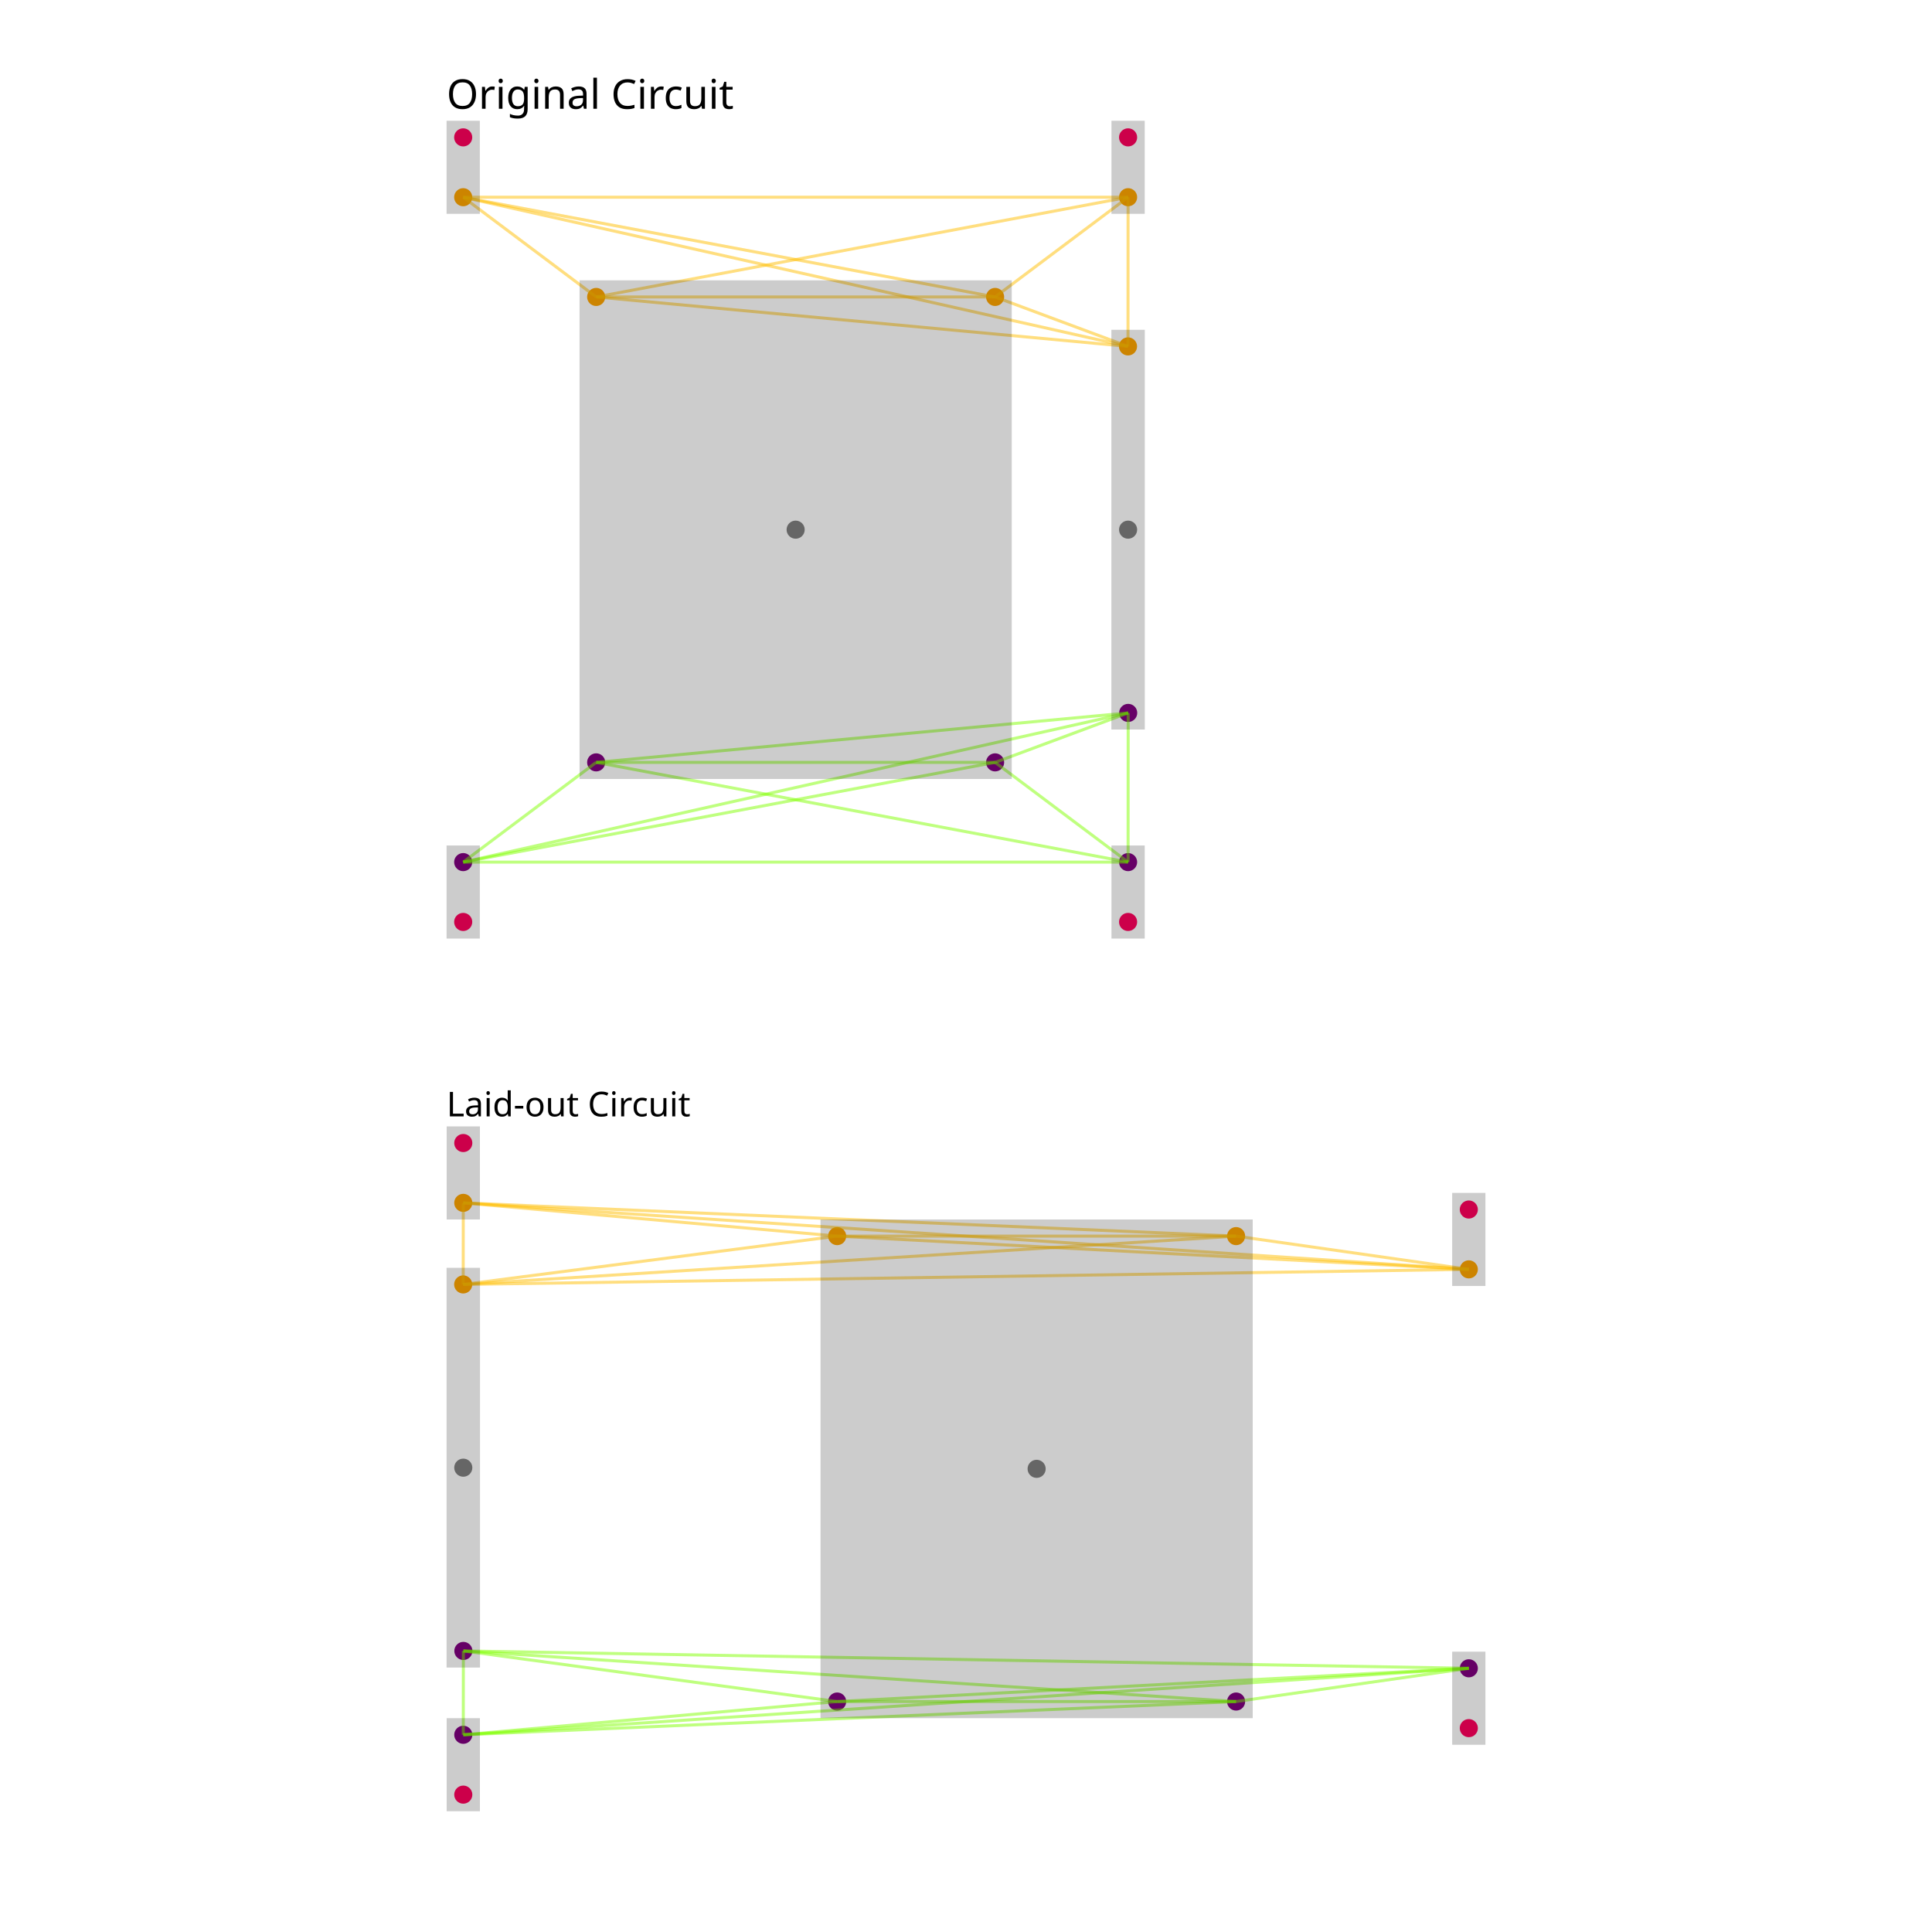
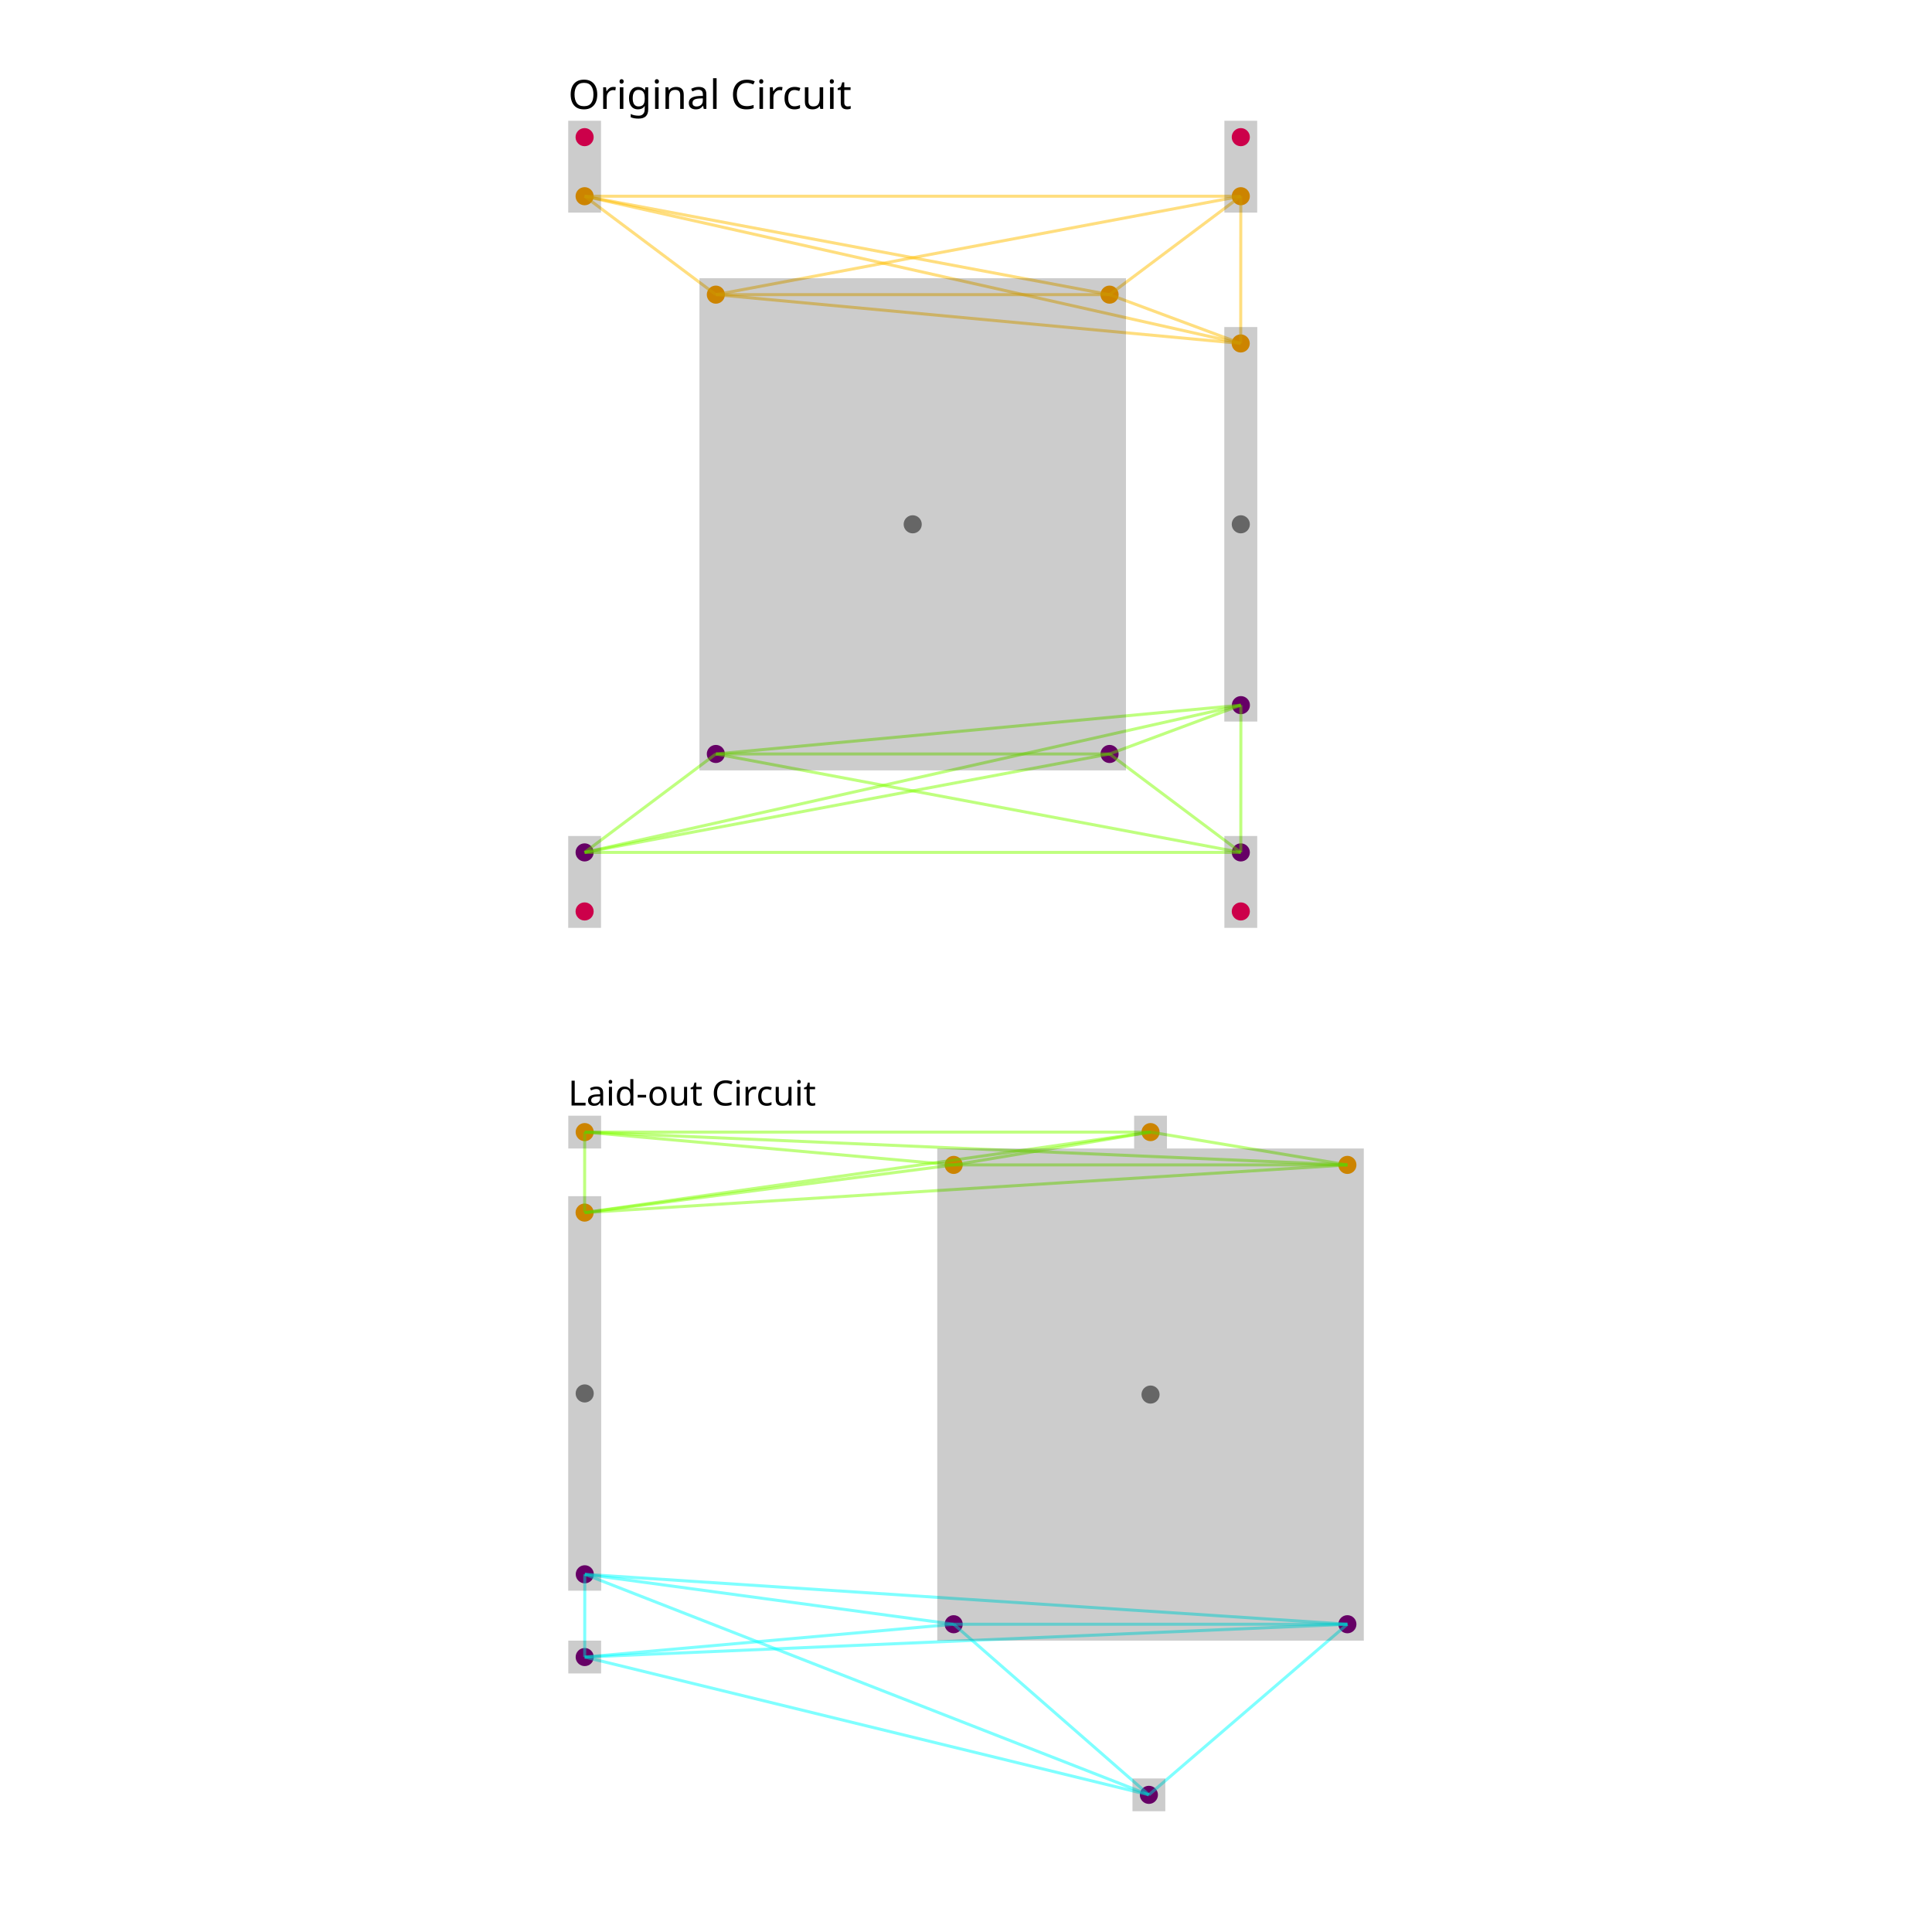
<svg xmlns="http://www.w3.org/2000/svg" width="640" height="640" viewBox="0 0 640 640">
  <rect width="100%" height="100%" fill="white" />
  <g>
-     <circle data-type="point" data-label="U1_center component_center center_schematic_component_0" data-x="0" data-y="0" cx="263.566" cy="175.457" r="3" fill="gray" />
-   </g>
-   <g>
-     <circle data-type="point" data-label="U1_pin1 vcc unnamedsubcircuit12_connectivity_net0" data-x="-0.6000000000000001" data-y="0.7" cx="197.489" cy="98.368" r="3" fill="orange" />
-   </g>
-   <g>
-     <circle data-type="point" data-label="U1_pin2 gnd unnamedsubcircuit12_connectivity_net1" data-x="-0.6000000000000001" data-y="-0.7" cx="197.489" cy="252.547" r="3" fill="purple" />
-   </g>
-   <g>
-     <circle data-type="point" data-label="U1_pin3 vcc unnamedsubcircuit12_connectivity_net0" data-x="0.6000000000000001" data-y="0.7" cx="329.643" cy="98.368" r="3" fill="orange" />
-   </g>
-   <g>
-     <circle data-type="point" data-label="U1_pin4 gnd unnamedsubcircuit12_connectivity_net1" data-x="0.6000000000000001" data-y="-0.7" cx="329.643" cy="252.547" r="3" fill="purple" />
-   </g>
-   <g>
-     <circle data-type="point" data-label="C1_center component_center center_schematic_component_1" data-x="1" data-y="0" cx="373.694" cy="175.457" r="3" fill="gray" />
-   </g>
-   <g>
-     <circle data-type="point" data-label="C1_pin1 vcc unnamedsubcircuit12_connectivity_net0" data-x="0.9997266500000004" data-y="0.5512093000000002" cx="373.664" cy="114.754" r="3" fill="orange" />
-   </g>
-   <g>
-     <circle data-type="point" data-label="C1_pin2 gnd unnamedsubcircuit12_connectivity_net1" data-x="1.0002733499999996" data-y="-0.5512093000000002" cx="373.724" cy="236.161" r="3" fill="purple" />
-   </g>
-   <g>
-     <circle data-type="point" data-label="NL1_pin vcc unnamedsubcircuit12_connectivity_net0" data-x="-1" data-y="1" cx="153.438" cy="65.329" r="3" fill="orange" />
-   </g>
-   <g>
-     <circle data-type="point" data-label="NL1_center netlabel_center schematic_net_label_0_center" data-x="-1" data-y="1.18" cx="153.438" cy="45.506" r="3" fill="hsl(338.4, 100%, 50%, 1)" />
-   </g>
-   <g>
-     <circle data-type="point" data-label="NL2_pin gnd unnamedsubcircuit12_connectivity_net1" data-x="-1" data-y="-1" cx="153.438" cy="285.585" r="3" fill="purple" />
-   </g>
-   <g>
-     <circle data-type="point" data-label="NL2_center netlabel_center schematic_net_label_1_center" data-x="-1" data-y="-1.18" cx="153.438" cy="305.408" r="3" fill="hsl(338.4, 100%, 50%, 1)" />
-   </g>
-   <g>
-     <circle data-type="point" data-label="NL3_pin vcc unnamedsubcircuit12_connectivity_net0" data-x="1" data-y="1" cx="373.694" cy="65.329" r="3" fill="orange" />
-   </g>
-   <g>
-     <circle data-type="point" data-label="NL3_center netlabel_center schematic_net_label_2_center" data-x="1" data-y="1.18" cx="373.694" cy="45.506" r="3" fill="hsl(338.4, 100%, 50%, 1)" />
-   </g>
-   <g>
-     <circle data-type="point" data-label="NL4_pin gnd unnamedsubcircuit12_connectivity_net1" data-x="1" data-y="-1" cx="373.694" cy="285.585" r="3" fill="purple" />
-   </g>
-   <g>
-     <circle data-type="point" data-label="NL4_center netlabel_center schematic_net_label_3_center" data-x="1" data-y="-1.18" cx="373.694" cy="305.408" r="3" fill="hsl(338.4, 100%, 50%, 1)" />
-   </g>
-   <g>
-     <circle data-type="point" data-label="U1_center component_center center_schematic_component_0" data-x="0.7248806993080428" data-y="-2.8249999999999997" cx="343.396" cy="486.568" r="3" fill="gray" />
-   </g>
-   <g>
-     <circle data-type="point" data-label="U1_pin1 vcc unnamedsubcircuit12_connectivity_net0" data-x="0.12488069930804269" data-y="-2.125" cx="277.319" cy="409.479" r="3" fill="orange" />
-   </g>
-   <g>
-     <circle data-type="point" data-label="U1_pin2 gnd unnamedsubcircuit12_connectivity_net1" data-x="0.12488069930804269" data-y="-3.5249999999999995" cx="277.319" cy="563.658" r="3" fill="purple" />
-   </g>
-   <g>
-     <circle data-type="point" data-label="U1_pin3 vcc unnamedsubcircuit12_connectivity_net0" data-x="1.3248806993080429" data-y="-2.125" cx="409.472" cy="409.479" r="3" fill="orange" />
-   </g>
-   <g>
-     <circle data-type="point" data-label="U1_pin4 gnd unnamedsubcircuit12_connectivity_net1" data-x="1.3248806993080429" data-y="-3.5249999999999995" cx="409.472" cy="563.658" r="3" fill="purple" />
-   </g>
-   <g>
-     <circle data-type="point" data-label="C1_center component_center center_schematic_component_1" data-x="-0.9997266500000004" data-y="-2.8215567053541073" cx="153.468" cy="486.189" r="3" fill="gray" />
-   </g>
-   <g>
-     <circle data-type="point" data-label="C1_pin1 vcc unnamedsubcircuit12_connectivity_net0" data-x="-1" data-y="-2.270347405354107" cx="153.438" cy="425.486" r="3" fill="orange" />
-   </g>
-   <g>
-     <circle data-type="point" data-label="C1_pin2 gnd unnamedsubcircuit12_connectivity_net1" data-x="-0.9994533000000008" data-y="-3.3727660053541073" cx="153.498" cy="546.893" r="3" fill="purple" />
-   </g>
-   <g>
-     <circle data-type="point" data-label="NL1_pin vcc unnamedsubcircuit12_connectivity_net0" data-x="-0.9997266500000004" data-y="-2.0249999999999995" cx="153.468" cy="398.466" r="3" fill="orange" />
-   </g>
-   <g>
-     <circle data-type="point" data-label="NL1_center netlabel_center schematic_net_label_0_center" data-x="-0.9997266500000004" data-y="-1.8449999999999998" cx="153.468" cy="378.643" r="3" fill="hsl(338.4, 100%, 50%, 1)" />
-   </g>
-   <g>
-     <circle data-type="point" data-label="NL2_pin gnd unnamedsubcircuit12_connectivity_net1" data-x="-0.9997266500000004" data-y="-3.625" cx="153.468" cy="574.671" r="3" fill="purple" />
-   </g>
-   <g>
-     <circle data-type="point" data-label="NL2_center netlabel_center schematic_net_label_1_center" data-x="-0.9997266500000004" data-y="-3.8049999999999997" cx="153.468" cy="594.494" r="3" fill="hsl(338.4, 100%, 50%, 1)" />
-   </g>
-   <g>
-     <circle data-type="point" data-label="NL3_pin vcc unnamedsubcircuit12_connectivity_net0" data-x="2.024880699308043" data-y="-2.2249999999999996" cx="486.562" cy="420.492" r="3" fill="orange" />
-   </g>
-   <g>
-     <circle data-type="point" data-label="NL3_center netlabel_center schematic_net_label_2_center" data-x="2.024880699308043" data-y="-2.045" cx="486.562" cy="400.669" r="3" fill="hsl(338.4, 100%, 50%, 1)" />
-   </g>
-   <g>
-     <circle data-type="point" data-label="NL4_pin gnd unnamedsubcircuit12_connectivity_net1" data-x="2.024880699308043" data-y="-3.425" cx="486.562" cy="552.645" r="3" fill="purple" />
-   </g>
-   <g>
-     <circle data-type="point" data-label="NL4_center netlabel_center schematic_net_label_3_center" data-x="2.024880699308043" data-y="-3.6049999999999995" cx="486.562" cy="572.468" r="3" fill="hsl(338.4, 100%, 50%, 1)" />
-   </g>
-   <g>
-     <polyline data-points="-0.6000000000000001,0.7 0.6000000000000001,0.7" data-type="line" data-label="" points="197.489,98.368 329.643,98.368" fill="none" stroke="hsl(45, 100%, 50%, 0.5)" stroke-width="1" />
-   </g>
-   <g>
-     <polyline data-points="-0.6000000000000001,0.7 0.9997266500000004,0.5512093000000002" data-type="line" data-label="" points="197.489,98.368 373.664,114.754" fill="none" stroke="hsl(45, 100%, 50%, 0.5)" stroke-width="1" />
-   </g>
-   <g>
-     <polyline data-points="-0.6000000000000001,0.7 -1,1" data-type="line" data-label="" points="197.489,98.368 153.438,65.329" fill="none" stroke="hsl(45, 100%, 50%, 0.5)" stroke-width="1" />
-   </g>
-   <g>
-     <polyline data-points="-0.6000000000000001,0.7 1,1" data-type="line" data-label="" points="197.489,98.368 373.694,65.329" fill="none" stroke="hsl(45, 100%, 50%, 0.5)" stroke-width="1" />
-   </g>
-   <g>
-     <polyline data-points="0.6000000000000001,0.7 0.9997266500000004,0.5512093000000002" data-type="line" data-label="" points="329.643,98.368 373.664,114.754" fill="none" stroke="hsl(45, 100%, 50%, 0.5)" stroke-width="1" />
-   </g>
-   <g>
-     <polyline data-points="0.6000000000000001,0.7 -1,1" data-type="line" data-label="" points="329.643,98.368 153.438,65.329" fill="none" stroke="hsl(45, 100%, 50%, 0.5)" stroke-width="1" />
-   </g>
-   <g>
-     <polyline data-points="0.6000000000000001,0.7 1,1" data-type="line" data-label="" points="329.643,98.368 373.694,65.329" fill="none" stroke="hsl(45, 100%, 50%, 0.5)" stroke-width="1" />
-   </g>
-   <g>
-     <polyline data-points="0.9997266500000004,0.5512093000000002 -1,1" data-type="line" data-label="" points="373.664,114.754 153.438,65.329" fill="none" stroke="hsl(45, 100%, 50%, 0.5)" stroke-width="1" />
-   </g>
-   <g>
-     <polyline data-points="0.9997266500000004,0.5512093000000002 1,1" data-type="line" data-label="" points="373.664,114.754 373.694,65.329" fill="none" stroke="hsl(45, 100%, 50%, 0.5)" stroke-width="1" />
-   </g>
-   <g>
-     <polyline data-points="-1,1 1,1" data-type="line" data-label="" points="153.438,65.329 373.694,65.329" fill="none" stroke="hsl(45, 100%, 50%, 0.5)" stroke-width="1" />
-   </g>
-   <g>
-     <polyline data-points="-0.6000000000000001,-0.7 0.6000000000000001,-0.7" data-type="line" data-label="" points="197.489,252.547 329.643,252.547" fill="none" stroke="hsl(90, 100%, 50%, 0.5)" stroke-width="1" />
-   </g>
-   <g>
-     <polyline data-points="-0.6000000000000001,-0.7 1.0002733499999996,-0.5512093000000002" data-type="line" data-label="" points="197.489,252.547 373.724,236.161" fill="none" stroke="hsl(90, 100%, 50%, 0.5)" stroke-width="1" />
-   </g>
-   <g>
-     <polyline data-points="-0.6000000000000001,-0.7 -1,-1" data-type="line" data-label="" points="197.489,252.547 153.438,285.585" fill="none" stroke="hsl(90, 100%, 50%, 0.5)" stroke-width="1" />
-   </g>
-   <g>
-     <polyline data-points="-0.6000000000000001,-0.7 1,-1" data-type="line" data-label="" points="197.489,252.547 373.694,285.585" fill="none" stroke="hsl(90, 100%, 50%, 0.5)" stroke-width="1" />
-   </g>
-   <g>
-     <polyline data-points="0.6000000000000001,-0.7 1.0002733499999996,-0.5512093000000002" data-type="line" data-label="" points="329.643,252.547 373.724,236.161" fill="none" stroke="hsl(90, 100%, 50%, 0.5)" stroke-width="1" />
-   </g>
-   <g>
-     <polyline data-points="0.6000000000000001,-0.7 -1,-1" data-type="line" data-label="" points="329.643,252.547 153.438,285.585" fill="none" stroke="hsl(90, 100%, 50%, 0.5)" stroke-width="1" />
-   </g>
-   <g>
-     <polyline data-points="0.6000000000000001,-0.7 1,-1" data-type="line" data-label="" points="329.643,252.547 373.694,285.585" fill="none" stroke="hsl(90, 100%, 50%, 0.5)" stroke-width="1" />
-   </g>
-   <g>
-     <polyline data-points="1.0002733499999996,-0.5512093000000002 -1,-1" data-type="line" data-label="" points="373.724,236.161 153.438,285.585" fill="none" stroke="hsl(90, 100%, 50%, 0.5)" stroke-width="1" />
-   </g>
-   <g>
-     <polyline data-points="1.0002733499999996,-0.5512093000000002 1,-1" data-type="line" data-label="" points="373.724,236.161 373.694,285.585" fill="none" stroke="hsl(90, 100%, 50%, 0.5)" stroke-width="1" />
-   </g>
-   <g>
-     <polyline data-points="-1,-1 1,-1" data-type="line" data-label="" points="153.438,285.585 373.694,285.585" fill="none" stroke="hsl(90, 100%, 50%, 0.5)" stroke-width="1" />
-   </g>
-   <g>
-     <polyline data-points="0.12488069930804269,-2.125 -1,-2.270347405354107" data-type="line" data-label="" points="277.319,409.479 153.438,425.486" fill="none" stroke="hsl(45, 100%, 50%, 0.5)" stroke-width="1" />
-   </g>
-   <g>
-     <polyline data-points="0.12488069930804269,-2.125 -0.9997266500000004,-2.0249999999999995" data-type="line" data-label="" points="277.319,409.479 153.468,398.466" fill="none" stroke="hsl(45, 100%, 50%, 0.5)" stroke-width="1" />
-   </g>
-   <g>
-     <polyline data-points="0.12488069930804269,-2.125 1.3248806993080429,-2.125" data-type="line" data-label="" points="277.319,409.479 409.472,409.479" fill="none" stroke="hsl(45, 100%, 50%, 0.5)" stroke-width="1" />
-   </g>
-   <g>
-     <polyline data-points="0.12488069930804269,-2.125 2.024880699308043,-2.2249999999999996" data-type="line" data-label="" points="277.319,409.479 486.562,420.492" fill="none" stroke="hsl(45, 100%, 50%, 0.5)" stroke-width="1" />
-   </g>
-   <g>
-     <polyline data-points="-1,-2.270347405354107 -0.9997266500000004,-2.0249999999999995" data-type="line" data-label="" points="153.438,425.486 153.468,398.466" fill="none" stroke="hsl(45, 100%, 50%, 0.5)" stroke-width="1" />
-   </g>
-   <g>
-     <polyline data-points="-1,-2.270347405354107 1.3248806993080429,-2.125" data-type="line" data-label="" points="153.438,425.486 409.472,409.479" fill="none" stroke="hsl(45, 100%, 50%, 0.5)" stroke-width="1" />
-   </g>
-   <g>
-     <polyline data-points="-1,-2.270347405354107 2.024880699308043,-2.2249999999999996" data-type="line" data-label="" points="153.438,425.486 486.562,420.492" fill="none" stroke="hsl(45, 100%, 50%, 0.5)" stroke-width="1" />
-   </g>
-   <g>
-     <polyline data-points="-0.9997266500000004,-2.0249999999999995 1.3248806993080429,-2.125" data-type="line" data-label="" points="153.468,398.466 409.472,409.479" fill="none" stroke="hsl(45, 100%, 50%, 0.5)" stroke-width="1" />
-   </g>
-   <g>
-     <polyline data-points="-0.9997266500000004,-2.0249999999999995 2.024880699308043,-2.2249999999999996" data-type="line" data-label="" points="153.468,398.466 486.562,420.492" fill="none" stroke="hsl(45, 100%, 50%, 0.5)" stroke-width="1" />
-   </g>
-   <g>
-     <polyline data-points="1.3248806993080429,-2.125 2.024880699308043,-2.2249999999999996" data-type="line" data-label="" points="409.472,409.479 486.562,420.492" fill="none" stroke="hsl(45, 100%, 50%, 0.5)" stroke-width="1" />
-   </g>
-   <g>
-     <polyline data-points="0.12488069930804269,-3.5249999999999995 -0.9994533000000008,-3.3727660053541073" data-type="line" data-label="" points="277.319,563.658 153.498,546.893" fill="none" stroke="hsl(90, 100%, 50%, 0.5)" stroke-width="1" />
-   </g>
-   <g>
-     <polyline data-points="0.12488069930804269,-3.5249999999999995 -0.9997266500000004,-3.625" data-type="line" data-label="" points="277.319,563.658 153.468,574.671" fill="none" stroke="hsl(90, 100%, 50%, 0.5)" stroke-width="1" />
-   </g>
-   <g>
-     <polyline data-points="0.12488069930804269,-3.5249999999999995 1.3248806993080429,-3.5249999999999995" data-type="line" data-label="" points="277.319,563.658 409.472,563.658" fill="none" stroke="hsl(90, 100%, 50%, 0.5)" stroke-width="1" />
-   </g>
-   <g>
-     <polyline data-points="0.12488069930804269,-3.5249999999999995 2.024880699308043,-3.425" data-type="line" data-label="" points="277.319,563.658 486.562,552.645" fill="none" stroke="hsl(90, 100%, 50%, 0.5)" stroke-width="1" />
-   </g>
-   <g>
-     <polyline data-points="-0.9994533000000008,-3.3727660053541073 -0.9997266500000004,-3.625" data-type="line" data-label="" points="153.498,546.893 153.468,574.671" fill="none" stroke="hsl(90, 100%, 50%, 0.5)" stroke-width="1" />
-   </g>
-   <g>
-     <polyline data-points="-0.9994533000000008,-3.3727660053541073 1.3248806993080429,-3.5249999999999995" data-type="line" data-label="" points="153.498,546.893 409.472,563.658" fill="none" stroke="hsl(90, 100%, 50%, 0.5)" stroke-width="1" />
-   </g>
-   <g>
-     <polyline data-points="-0.9994533000000008,-3.3727660053541073 2.024880699308043,-3.425" data-type="line" data-label="" points="153.498,546.893 486.562,552.645" fill="none" stroke="hsl(90, 100%, 50%, 0.5)" stroke-width="1" />
-   </g>
-   <g>
-     <polyline data-points="-0.9997266500000004,-3.625 1.3248806993080429,-3.5249999999999995" data-type="line" data-label="" points="153.468,574.671 409.472,563.658" fill="none" stroke="hsl(90, 100%, 50%, 0.5)" stroke-width="1" />
-   </g>
-   <g>
-     <polyline data-points="-0.9997266500000004,-3.625 2.024880699308043,-3.425" data-type="line" data-label="" points="153.468,574.671 486.562,552.645" fill="none" stroke="hsl(90, 100%, 50%, 0.5)" stroke-width="1" />
-   </g>
-   <g>
-     <polyline data-points="1.3248806993080429,-3.5249999999999995 2.024880699308043,-3.425" data-type="line" data-label="" points="409.472,563.658 486.562,552.645" fill="none" stroke="hsl(90, 100%, 50%, 0.5)" stroke-width="1" />
-   </g>
-   <g>
-     <rect data-type="rect" data-label="U1" data-x="0" data-y="0" x="191.983" y="92.861" width="143.166" height="165.192" fill="rgba(0, 0, 0, 0.2)" stroke="black" stroke-width="0.009" />
-   </g>
-   <g>
-     <rect data-type="rect" data-label="C1" data-x="1" data-y="0" x="368.157" y="109.247" width="11.073" height="132.42" fill="rgba(0, 0, 0, 0.2)" stroke="black" stroke-width="0.009" />
-   </g>
-   <g>
-     <rect data-type="rect" data-label="NL1" data-x="-1" data-y="1.0899999999999999" x="147.932" y="40" width="11.013" height="30.836" fill="rgba(0, 0, 0, 0.2)" stroke="black" stroke-width="0.009" />
-   </g>
-   <g>
-     <rect data-type="rect" data-label="NL2" data-x="-1" data-y="-1.0899999999999999" x="147.932" y="280.079" width="11.013" height="30.836" fill="rgba(0, 0, 0, 0.2)" stroke="black" stroke-width="0.009" />
-   </g>
-   <g>
-     <rect data-type="rect" data-label="NL3" data-x="1" data-y="1.0899999999999999" x="368.187" y="40" width="11.013" height="30.836" fill="rgba(0, 0, 0, 0.2)" stroke="black" stroke-width="0.009" />
-   </g>
-   <g>
-     <rect data-type="rect" data-label="NL4" data-x="1" data-y="-1.0899999999999999" x="368.187" y="280.079" width="11.013" height="30.836" fill="rgba(0, 0, 0, 0.2)" stroke="black" stroke-width="0.009" />
-   </g>
-   <g>
-     <rect data-type="rect" data-label="U1" data-x="0.7248806993080428" data-y="-2.8249999999999997" x="271.813" y="403.972" width="143.166" height="165.192" fill="rgba(0, 0, 0, 0.2)" stroke="black" stroke-width="0.009" />
-   </g>
-   <g>
-     <rect data-type="rect" data-label="C1" data-x="-0.9997266500000004" data-y="-2.821556705354107" x="147.932" y="419.979" width="11.073" height="132.42" fill="rgba(0, 0, 0, 0.2)" stroke="black" stroke-width="0.009" />
-   </g>
-   <g>
-     <rect data-type="rect" data-label="NL1" data-x="-0.9997266500000004" data-y="-1.9349999999999996" x="147.962" y="373.137" width="11.013" height="30.836" fill="rgba(0, 0, 0, 0.2)" stroke="black" stroke-width="0.009" />
-   </g>
-   <g>
-     <rect data-type="rect" data-label="NL2" data-x="-0.9997266500000004" data-y="-3.715" x="147.962" y="569.164" width="11.013" height="30.836" fill="rgba(0, 0, 0, 0.2)" stroke="black" stroke-width="0.009" />
-   </g>
-   <g>
-     <rect data-type="rect" data-label="NL3" data-x="2.024880699308043" data-y="-2.135" x="481.055" y="395.162" width="11.013" height="30.836" fill="rgba(0, 0, 0, 0.2)" stroke="black" stroke-width="0.009" />
-   </g>
-   <g>
-     <rect data-type="rect" data-label="NL4" data-x="2.024880699308043" data-y="-3.5149999999999997" x="481.055" y="547.139" width="11.013" height="30.836" fill="rgba(0, 0, 0, 0.2)" stroke="black" stroke-width="0.009" />
-   </g>
-   <text data-type="text" data-label="Original Circuit" data-x="-1.05" data-y="1.2299999999999998" x="147.932" y="40" fill="black" font-size="13.546" font-family="sans-serif" text-anchor="start" dominant-baseline="text-after-edge">Original Circuit</text>
-   <text data-type="text" data-label="Laid-out Circuit" data-x="-1.05" data-y="-1.7949999999999997" x="147.932" y="373.137" fill="black" font-size="11.343" font-family="sans-serif" text-anchor="start" dominant-baseline="text-after-edge">Laid-out Circuit</text>
+     <circle data-type="point" data-label="U1_center component_center center_schematic_component_0" data-x="0" data-y="0" cx="302.345" cy="173.683" r="3" fill="gray" />
+   </g>
+   <g>
+     <circle data-type="point" data-label="U1_pin1 vcc unnamedsubcircuit12_connectivity_net0" data-x="-0.6000000000000001" data-y="0.7" cx="237.134" cy="97.603" r="3" fill="orange" />
+   </g>
+   <g>
+     <circle data-type="point" data-label="U1_pin2 gnd unnamedsubcircuit12_connectivity_net1" data-x="-0.6000000000000001" data-y="-0.7" cx="237.134" cy="249.762" r="3" fill="purple" />
+   </g>
+   <g>
+     <circle data-type="point" data-label="U1_pin3 vcc unnamedsubcircuit12_connectivity_net0" data-x="0.6000000000000001" data-y="0.7" cx="367.556" cy="97.603" r="3" fill="orange" />
+   </g>
+   <g>
+     <circle data-type="point" data-label="U1_pin4 gnd unnamedsubcircuit12_connectivity_net1" data-x="0.6000000000000001" data-y="-0.7" cx="367.556" cy="249.762" r="3" fill="purple" />
+   </g>
+   <g>
+     <circle data-type="point" data-label="C1_center component_center center_schematic_component_1" data-x="1" data-y="0" cx="411.03" cy="173.683" r="3" fill="gray" />
+   </g>
+   <g>
+     <circle data-type="point" data-label="C1_pin1 vcc unnamedsubcircuit12_connectivity_net0" data-x="0.9997266500000004" data-y="0.5512093000000002" cx="411.001" cy="113.774" r="3" fill="orange" />
+   </g>
+   <g>
+     <circle data-type="point" data-label="C1_pin2 gnd unnamedsubcircuit12_connectivity_net1" data-x="1.0002733499999996" data-y="-0.5512093000000002" cx="411.06" cy="233.591" r="3" fill="purple" />
+   </g>
+   <g>
+     <circle data-type="point" data-label="NL1_pin vcc unnamedsubcircuit12_connectivity_net0" data-x="-1" data-y="1" cx="193.66" cy="64.998" r="3" fill="orange" />
+   </g>
+   <g>
+     <circle data-type="point" data-label="NL1_center netlabel_center schematic_net_label_0_center" data-x="-1" data-y="1.18" cx="193.66" cy="45.434" r="3" fill="hsl(338.4, 100%, 50%, 1)" />
+   </g>
+   <g>
+     <circle data-type="point" data-label="NL2_pin gnd unnamedsubcircuit12_connectivity_net1" data-x="-1" data-y="-1" cx="193.66" cy="282.368" r="3" fill="purple" />
+   </g>
+   <g>
+     <circle data-type="point" data-label="NL2_center netlabel_center schematic_net_label_1_center" data-x="-1" data-y="-1.18" cx="193.66" cy="301.931" r="3" fill="hsl(338.4, 100%, 50%, 1)" />
+   </g>
+   <g>
+     <circle data-type="point" data-label="NL3_pin vcc unnamedsubcircuit12_connectivity_net0" data-x="1" data-y="1" cx="411.03" cy="64.998" r="3" fill="orange" />
+   </g>
+   <g>
+     <circle data-type="point" data-label="NL3_center netlabel_center schematic_net_label_2_center" data-x="1" data-y="1.18" cx="411.03" cy="45.434" r="3" fill="hsl(338.4, 100%, 50%, 1)" />
+   </g>
+   <g>
+     <circle data-type="point" data-label="NL4_pin gnd unnamedsubcircuit12_connectivity_net1" data-x="1" data-y="-1" cx="411.03" cy="282.368" r="3" fill="purple" />
+   </g>
+   <g>
+     <circle data-type="point" data-label="NL4_center netlabel_center schematic_net_label_3_center" data-x="1" data-y="-1.18" cx="411.03" cy="301.931" r="3" fill="hsl(338.4, 100%, 50%, 1)" />
+   </g>
+   <g>
+     <circle data-type="point" data-label="U1_center component_center center_schematic_component_0" data-x="0.7248806993080428" data-y="-2.6525" cx="381.129" cy="461.97" r="3" fill="gray" />
+   </g>
+   <g>
+     <circle data-type="point" data-label="U1_pin1 vcc unnamedsubcircuit12_connectivity_net0" data-x="0.12488069930804269" data-y="-1.9525" cx="315.918" cy="385.89" r="3" fill="orange" />
+   </g>
+   <g>
+     <circle data-type="point" data-label="U1_pin2 gnd unnamedsubcircuit12_connectivity_net1" data-x="0.12488069930804269" data-y="-3.3525" cx="315.918" cy="538.049" r="3" fill="purple" />
+   </g>
+   <g>
+     <circle data-type="point" data-label="U1_pin3 vcc unnamedsubcircuit12_connectivity_net0" data-x="1.3248806993080429" data-y="-1.9525" cx="446.34" cy="385.89" r="3" fill="orange" />
+   </g>
+   <g>
+     <circle data-type="point" data-label="U1_pin4 gnd unnamedsubcircuit12_connectivity_net1" data-x="1.3248806993080429" data-y="-3.3525" cx="446.34" cy="538.049" r="3" fill="purple" />
+   </g>
+   <g>
+     <circle data-type="point" data-label="C1_center component_center center_schematic_component_1" data-x="-0.9997266500000004" data-y="-2.6490567053541074" cx="193.69" cy="461.596" r="3" fill="gray" />
+   </g>
+   <g>
+     <circle data-type="point" data-label="C1_pin1 vcc unnamedsubcircuit12_connectivity_net0" data-x="-1" data-y="-2.097847405354107" cx="193.66" cy="401.687" r="3" fill="orange" />
+   </g>
+   <g>
+     <circle data-type="point" data-label="C1_pin2 gnd unnamedsubcircuit12_connectivity_net1" data-x="-0.9994533000000008" data-y="-3.2002660053541074" cx="193.719" cy="521.504" r="3" fill="purple" />
+   </g>
+   <g>
+     <circle data-type="point" data-label="NL1_pin vcc unnamedsubcircuit12_connectivity_net0" data-x="-0.9997266500000004" data-y="-1.8524999999999998" cx="193.69" cy="375.022" r="3" fill="orange" />
+   </g>
+   <g>
+     <circle data-type="point" data-label="NL2_pin gnd unnamedsubcircuit12_connectivity_net1" data-x="-0.9997266500000004" data-y="-3.4524999999999997" cx="193.69" cy="548.918" r="3" fill="purple" />
+   </g>
+   <g>
+     <circle data-type="point" data-label="NL4_pin gnd unnamedsubcircuit12_connectivity_net1" data-x="0.7198806993080429" data-y="-3.8724999999999996" cx="380.585" cy="594.566" r="3" fill="purple" />
+   </g>
+   <g>
+     <circle data-type="point" data-label="NL3_pin vcc unnamedsubcircuit12_connectivity_net0" data-x="0.7248806993080428" data-y="-1.8524999999999998" cx="381.129" cy="375.022" r="3" fill="orange" />
+   </g>
+   <g>
+     <polyline data-points="-0.6000000000000001,0.7 0.6000000000000001,0.7" data-type="line" data-label="" points="237.134,97.603 367.556,97.603" fill="none" stroke="hsl(45, 100%, 50%, 0.5)" stroke-width="1" />
+   </g>
+   <g>
+     <polyline data-points="-0.6000000000000001,0.7 0.9997266500000004,0.5512093000000002" data-type="line" data-label="" points="237.134,97.603 411.001,113.774" fill="none" stroke="hsl(45, 100%, 50%, 0.5)" stroke-width="1" />
+   </g>
+   <g>
+     <polyline data-points="-0.6000000000000001,0.7 -1,1" data-type="line" data-label="" points="237.134,97.603 193.66,64.998" fill="none" stroke="hsl(45, 100%, 50%, 0.5)" stroke-width="1" />
+   </g>
+   <g>
+     <polyline data-points="-0.6000000000000001,0.7 1,1" data-type="line" data-label="" points="237.134,97.603 411.03,64.998" fill="none" stroke="hsl(45, 100%, 50%, 0.5)" stroke-width="1" />
+   </g>
+   <g>
+     <polyline data-points="0.6000000000000001,0.7 0.9997266500000004,0.5512093000000002" data-type="line" data-label="" points="367.556,97.603 411.001,113.774" fill="none" stroke="hsl(45, 100%, 50%, 0.5)" stroke-width="1" />
+   </g>
+   <g>
+     <polyline data-points="0.6000000000000001,0.7 -1,1" data-type="line" data-label="" points="367.556,97.603 193.66,64.998" fill="none" stroke="hsl(45, 100%, 50%, 0.5)" stroke-width="1" />
+   </g>
+   <g>
+     <polyline data-points="0.6000000000000001,0.7 1,1" data-type="line" data-label="" points="367.556,97.603 411.03,64.998" fill="none" stroke="hsl(45, 100%, 50%, 0.5)" stroke-width="1" />
+   </g>
+   <g>
+     <polyline data-points="0.9997266500000004,0.5512093000000002 -1,1" data-type="line" data-label="" points="411.001,113.774 193.66,64.998" fill="none" stroke="hsl(45, 100%, 50%, 0.5)" stroke-width="1" />
+   </g>
+   <g>
+     <polyline data-points="0.9997266500000004,0.5512093000000002 1,1" data-type="line" data-label="" points="411.001,113.774 411.03,64.998" fill="none" stroke="hsl(45, 100%, 50%, 0.5)" stroke-width="1" />
+   </g>
+   <g>
+     <polyline data-points="-1,1 1,1" data-type="line" data-label="" points="193.66,64.998 411.03,64.998" fill="none" stroke="hsl(45, 100%, 50%, 0.5)" stroke-width="1" />
+   </g>
+   <g>
+     <polyline data-points="-0.6000000000000001,-0.7 0.6000000000000001,-0.7" data-type="line" data-label="" points="237.134,249.762 367.556,249.762" fill="none" stroke="hsl(90, 100%, 50%, 0.5)" stroke-width="1" />
+   </g>
+   <g>
+     <polyline data-points="-0.6000000000000001,-0.7 1.0002733499999996,-0.5512093000000002" data-type="line" data-label="" points="237.134,249.762 411.06,233.591" fill="none" stroke="hsl(90, 100%, 50%, 0.5)" stroke-width="1" />
+   </g>
+   <g>
+     <polyline data-points="-0.6000000000000001,-0.7 -1,-1" data-type="line" data-label="" points="237.134,249.762 193.66,282.368" fill="none" stroke="hsl(90, 100%, 50%, 0.5)" stroke-width="1" />
+   </g>
+   <g>
+     <polyline data-points="-0.6000000000000001,-0.7 1,-1" data-type="line" data-label="" points="237.134,249.762 411.03,282.368" fill="none" stroke="hsl(90, 100%, 50%, 0.5)" stroke-width="1" />
+   </g>
+   <g>
+     <polyline data-points="0.6000000000000001,-0.7 1.0002733499999996,-0.5512093000000002" data-type="line" data-label="" points="367.556,249.762 411.06,233.591" fill="none" stroke="hsl(90, 100%, 50%, 0.5)" stroke-width="1" />
+   </g>
+   <g>
+     <polyline data-points="0.6000000000000001,-0.7 -1,-1" data-type="line" data-label="" points="367.556,249.762 193.66,282.368" fill="none" stroke="hsl(90, 100%, 50%, 0.5)" stroke-width="1" />
+   </g>
+   <g>
+     <polyline data-points="0.6000000000000001,-0.7 1,-1" data-type="line" data-label="" points="367.556,249.762 411.03,282.368" fill="none" stroke="hsl(90, 100%, 50%, 0.5)" stroke-width="1" />
+   </g>
+   <g>
+     <polyline data-points="1.0002733499999996,-0.5512093000000002 -1,-1" data-type="line" data-label="" points="411.06,233.591 193.66,282.368" fill="none" stroke="hsl(90, 100%, 50%, 0.5)" stroke-width="1" />
+   </g>
+   <g>
+     <polyline data-points="1.0002733499999996,-0.5512093000000002 1,-1" data-type="line" data-label="" points="411.06,233.591 411.03,282.368" fill="none" stroke="hsl(90, 100%, 50%, 0.5)" stroke-width="1" />
+   </g>
+   <g>
+     <polyline data-points="-1,-1 1,-1" data-type="line" data-label="" points="193.66,282.368 411.03,282.368" fill="none" stroke="hsl(90, 100%, 50%, 0.5)" stroke-width="1" />
+   </g>
+   <g>
+     <polyline data-points="0.12488069930804269,-1.9525 -1,-2.097847405354107" data-type="line" data-label="" points="315.918,385.89 193.66,401.687" fill="none" stroke="hsl(90, 100%, 50%, 0.5)" stroke-width="1" />
+   </g>
+   <g>
+     <polyline data-points="0.12488069930804269,-1.9525 -0.9997266500000004,-1.8524999999999998" data-type="line" data-label="" points="315.918,385.89 193.69,375.022" fill="none" stroke="hsl(90, 100%, 50%, 0.5)" stroke-width="1" />
+   </g>
+   <g>
+     <polyline data-points="0.12488069930804269,-1.9525 1.3248806993080429,-1.9525" data-type="line" data-label="" points="315.918,385.89 446.34,385.89" fill="none" stroke="hsl(90, 100%, 50%, 0.5)" stroke-width="1" />
+   </g>
+   <g>
+     <polyline data-points="0.12488069930804269,-1.9525 0.7248806993080428,-1.8524999999999998" data-type="line" data-label="" points="315.918,385.89 381.129,375.022" fill="none" stroke="hsl(90, 100%, 50%, 0.5)" stroke-width="1" />
+   </g>
+   <g>
+     <polyline data-points="-1,-2.097847405354107 -0.9997266500000004,-1.8524999999999998" data-type="line" data-label="" points="193.66,401.687 193.69,375.022" fill="none" stroke="hsl(90, 100%, 50%, 0.5)" stroke-width="1" />
+   </g>
+   <g>
+     <polyline data-points="-1,-2.097847405354107 1.3248806993080429,-1.9525" data-type="line" data-label="" points="193.66,401.687 446.34,385.89" fill="none" stroke="hsl(90, 100%, 50%, 0.5)" stroke-width="1" />
+   </g>
+   <g>
+     <polyline data-points="-1,-2.097847405354107 0.7248806993080428,-1.8524999999999998" data-type="line" data-label="" points="193.66,401.687 381.129,375.022" fill="none" stroke="hsl(90, 100%, 50%, 0.5)" stroke-width="1" />
+   </g>
+   <g>
+     <polyline data-points="-0.9997266500000004,-1.8524999999999998 1.3248806993080429,-1.9525" data-type="line" data-label="" points="193.69,375.022 446.34,385.89" fill="none" stroke="hsl(90, 100%, 50%, 0.5)" stroke-width="1" />
+   </g>
+   <g>
+     <polyline data-points="-0.9997266500000004,-1.8524999999999998 0.7248806993080428,-1.8524999999999998" data-type="line" data-label="" points="193.69,375.022 381.129,375.022" fill="none" stroke="hsl(90, 100%, 50%, 0.5)" stroke-width="1" />
+   </g>
+   <g>
+     <polyline data-points="1.3248806993080429,-1.9525 0.7248806993080428,-1.8524999999999998" data-type="line" data-label="" points="446.34,385.89 381.129,375.022" fill="none" stroke="hsl(90, 100%, 50%, 0.5)" stroke-width="1" />
+   </g>
+   <g>
+     <polyline data-points="0.12488069930804269,-3.3525 -0.9994533000000008,-3.2002660053541074" data-type="line" data-label="" points="315.918,538.049 193.719,521.504" fill="none" stroke="hsl(180, 100%, 50%, 0.5)" stroke-width="1" />
+   </g>
+   <g>
+     <polyline data-points="0.12488069930804269,-3.3525 -0.9997266500000004,-3.4524999999999997" data-type="line" data-label="" points="315.918,538.049 193.69,548.918" fill="none" stroke="hsl(180, 100%, 50%, 0.5)" stroke-width="1" />
+   </g>
+   <g>
+     <polyline data-points="0.12488069930804269,-3.3525 1.3248806993080429,-3.3525" data-type="line" data-label="" points="315.918,538.049 446.34,538.049" fill="none" stroke="hsl(180, 100%, 50%, 0.5)" stroke-width="1" />
+   </g>
+   <g>
+     <polyline data-points="0.12488069930804269,-3.3525 0.7198806993080429,-3.8724999999999996" data-type="line" data-label="" points="315.918,538.049 380.585,594.566" fill="none" stroke="hsl(180, 100%, 50%, 0.5)" stroke-width="1" />
+   </g>
+   <g>
+     <polyline data-points="-0.9994533000000008,-3.2002660053541074 -0.9997266500000004,-3.4524999999999997" data-type="line" data-label="" points="193.719,521.504 193.69,548.918" fill="none" stroke="hsl(180, 100%, 50%, 0.5)" stroke-width="1" />
+   </g>
+   <g>
+     <polyline data-points="-0.9994533000000008,-3.2002660053541074 1.3248806993080429,-3.3525" data-type="line" data-label="" points="193.719,521.504 446.34,538.049" fill="none" stroke="hsl(180, 100%, 50%, 0.5)" stroke-width="1" />
+   </g>
+   <g>
+     <polyline data-points="-0.9994533000000008,-3.2002660053541074 0.7198806993080429,-3.8724999999999996" data-type="line" data-label="" points="193.719,521.504 380.585,594.566" fill="none" stroke="hsl(180, 100%, 50%, 0.5)" stroke-width="1" />
+   </g>
+   <g>
+     <polyline data-points="-0.9997266500000004,-3.4524999999999997 1.3248806993080429,-3.3525" data-type="line" data-label="" points="193.69,548.918 446.34,538.049" fill="none" stroke="hsl(180, 100%, 50%, 0.5)" stroke-width="1" />
+   </g>
+   <g>
+     <polyline data-points="-0.9997266500000004,-3.4524999999999997 0.7198806993080429,-3.8724999999999996" data-type="line" data-label="" points="193.69,548.918 380.585,594.566" fill="none" stroke="hsl(180, 100%, 50%, 0.5)" stroke-width="1" />
+   </g>
+   <g>
+     <polyline data-points="1.3248806993080429,-3.3525 0.7198806993080429,-3.8724999999999996" data-type="line" data-label="" points="446.34,538.049 380.585,594.566" fill="none" stroke="hsl(180, 100%, 50%, 0.5)" stroke-width="1" />
+   </g>
+   <g>
+     <rect data-type="rect" data-label="U1" data-x="0" data-y="0" x="231.7" y="92.169" width="141.291" height="163.028" fill="rgba(0, 0, 0, 0.2)" stroke="black" stroke-width="0.009" />
+   </g>
+   <g>
+     <rect data-type="rect" data-label="C1" data-x="1" data-y="0" x="405.566" y="108.34" width="10.928" height="130.685" fill="rgba(0, 0, 0, 0.2)" stroke="black" stroke-width="0.009" />
+   </g>
+   <g>
+     <rect data-type="rect" data-label="NL1" data-x="-1" data-y="1.0899999999999999" x="188.226" y="40" width="10.869" height="30.432" fill="rgba(0, 0, 0, 0.2)" stroke="black" stroke-width="0.009" />
+   </g>
+   <g>
+     <rect data-type="rect" data-label="NL2" data-x="-1" data-y="-1.0899999999999999" x="188.226" y="276.934" width="10.869" height="30.432" fill="rgba(0, 0, 0, 0.2)" stroke="black" stroke-width="0.009" />
+   </g>
+   <g>
+     <rect data-type="rect" data-label="NL3" data-x="1" data-y="1.0899999999999999" x="405.596" y="40" width="10.869" height="30.432" fill="rgba(0, 0, 0, 0.2)" stroke="black" stroke-width="0.009" />
+   </g>
+   <g>
+     <rect data-type="rect" data-label="NL4" data-x="1" data-y="-1.0899999999999999" x="405.596" y="276.934" width="10.869" height="30.432" fill="rgba(0, 0, 0, 0.2)" stroke="black" stroke-width="0.009" />
+   </g>
+   <g>
+     <rect data-type="rect" data-label="U1" data-x="0.7248806993080428" data-y="-2.6525" x="310.484" y="380.456" width="141.291" height="163.028" fill="rgba(0, 0, 0, 0.2)" stroke="black" stroke-width="0.009" />
+   </g>
+   <g>
+     <rect data-type="rect" data-label="C1" data-x="-0.9997266500000004" data-y="-2.6490567053541074" x="188.226" y="396.253" width="10.928" height="130.685" fill="rgba(0, 0, 0, 0.2)" stroke="black" stroke-width="0.009" />
+   </g>
+   <g>
+     <rect data-type="rect" data-label="NL1" data-x="-0.9997266500000004" data-y="-1.8524999999999998" x="188.256" y="369.588" width="10.869" height="10.869" fill="rgba(0, 0, 0, 0.2)" stroke="black" stroke-width="0.009" />
+   </g>
+   <g>
+     <rect data-type="rect" data-label="NL2" data-x="-0.9997266500000004" data-y="-3.4524999999999997" x="188.256" y="543.484" width="10.869" height="10.869" fill="rgba(0, 0, 0, 0.2)" stroke="black" stroke-width="0.009" />
+   </g>
+   <g>
+     <rect data-type="rect" data-label="NL4" data-x="0.7198806993080429" data-y="-3.8724999999999996" x="375.151" y="589.131" width="10.869" height="10.869" fill="rgba(0, 0, 0, 0.2)" stroke="black" stroke-width="0.009" />
+   </g>
+   <g>
+     <rect data-type="rect" data-label="NL3" data-x="0.7248806993080428" data-y="-1.8524999999999998" x="375.695" y="369.588" width="10.869" height="10.869" fill="rgba(0, 0, 0, 0.2)" stroke="black" stroke-width="0.009" />
+   </g>
+   <text data-type="text" data-label="Original Circuit" data-x="-1.05" data-y="1.2299999999999998" x="188.226" y="40" fill="black" font-size="13.368" font-family="sans-serif" text-anchor="start" dominant-baseline="text-after-edge">Original Circuit</text>
+   <text data-type="text" data-label="Laid-out Circuit" data-x="-1.05" data-y="-1.8024999999999998" x="188.226" y="369.588" fill="black" font-size="11.521" font-family="sans-serif" text-anchor="start" dominant-baseline="text-after-edge">Laid-out Circuit</text>
  <g id="crosshair" style="display: none">
    <line id="crosshair-h" y1="0" y2="640" stroke="#666" stroke-width="0.5" />
    <line id="crosshair-v" x1="0" x2="640" stroke="#666" stroke-width="0.5" />
    <text id="coordinates" font-family="monospace" font-size="12" fill="#666" />
  </g>
</svg>
